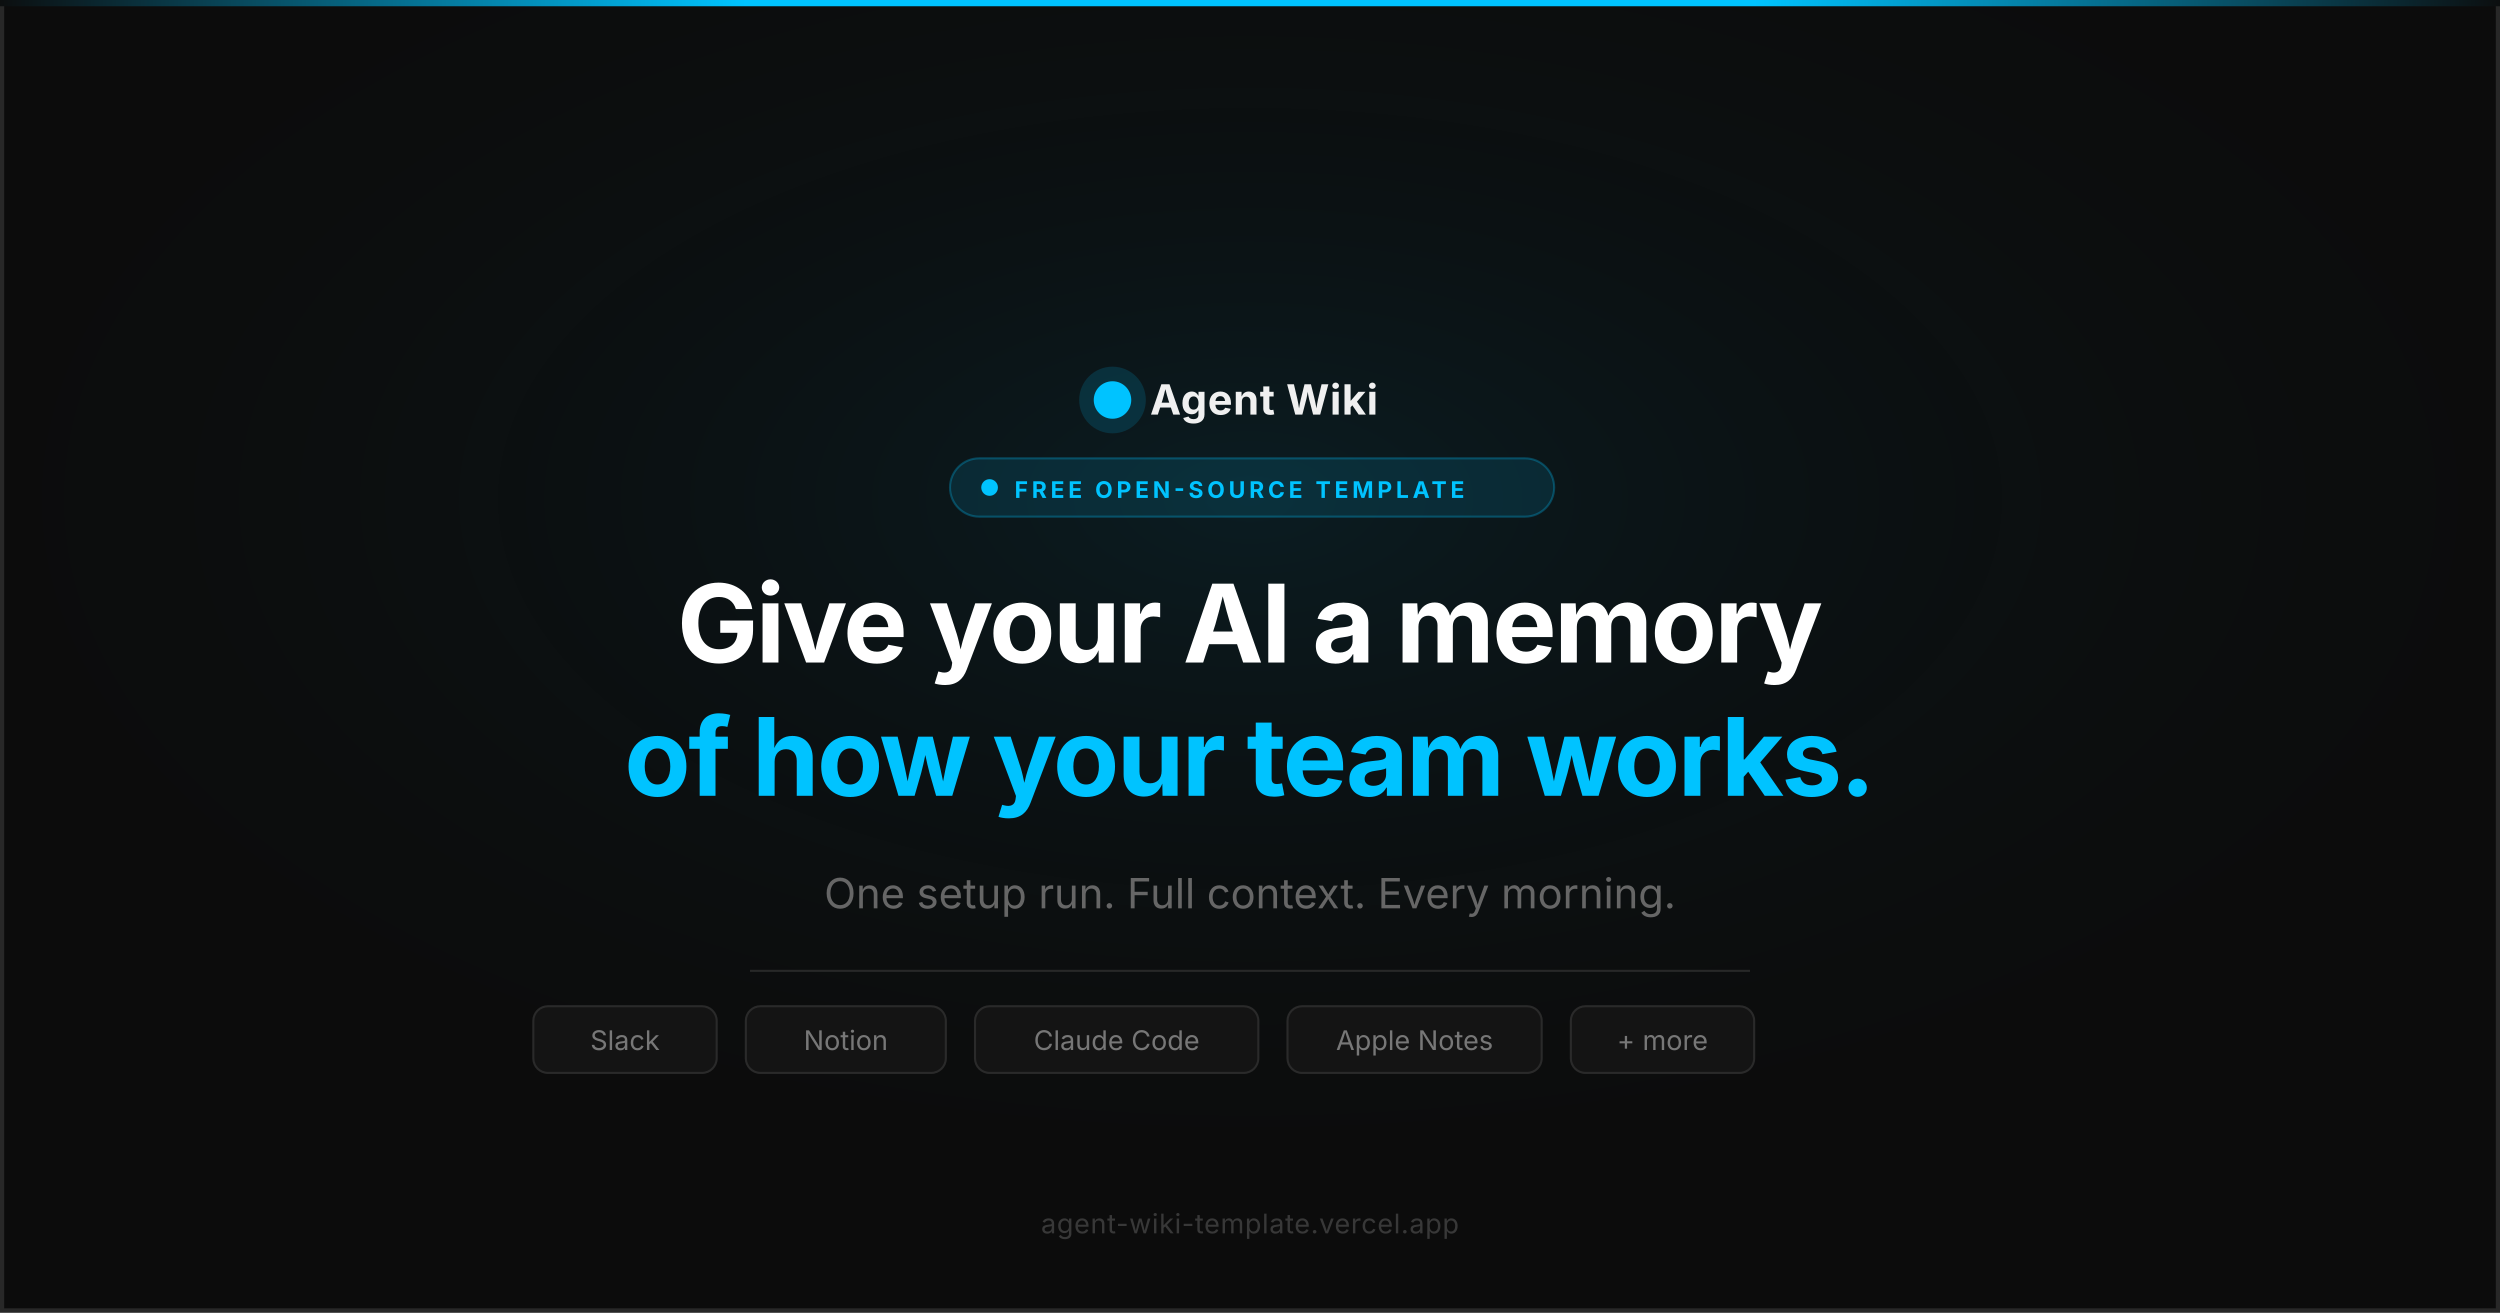
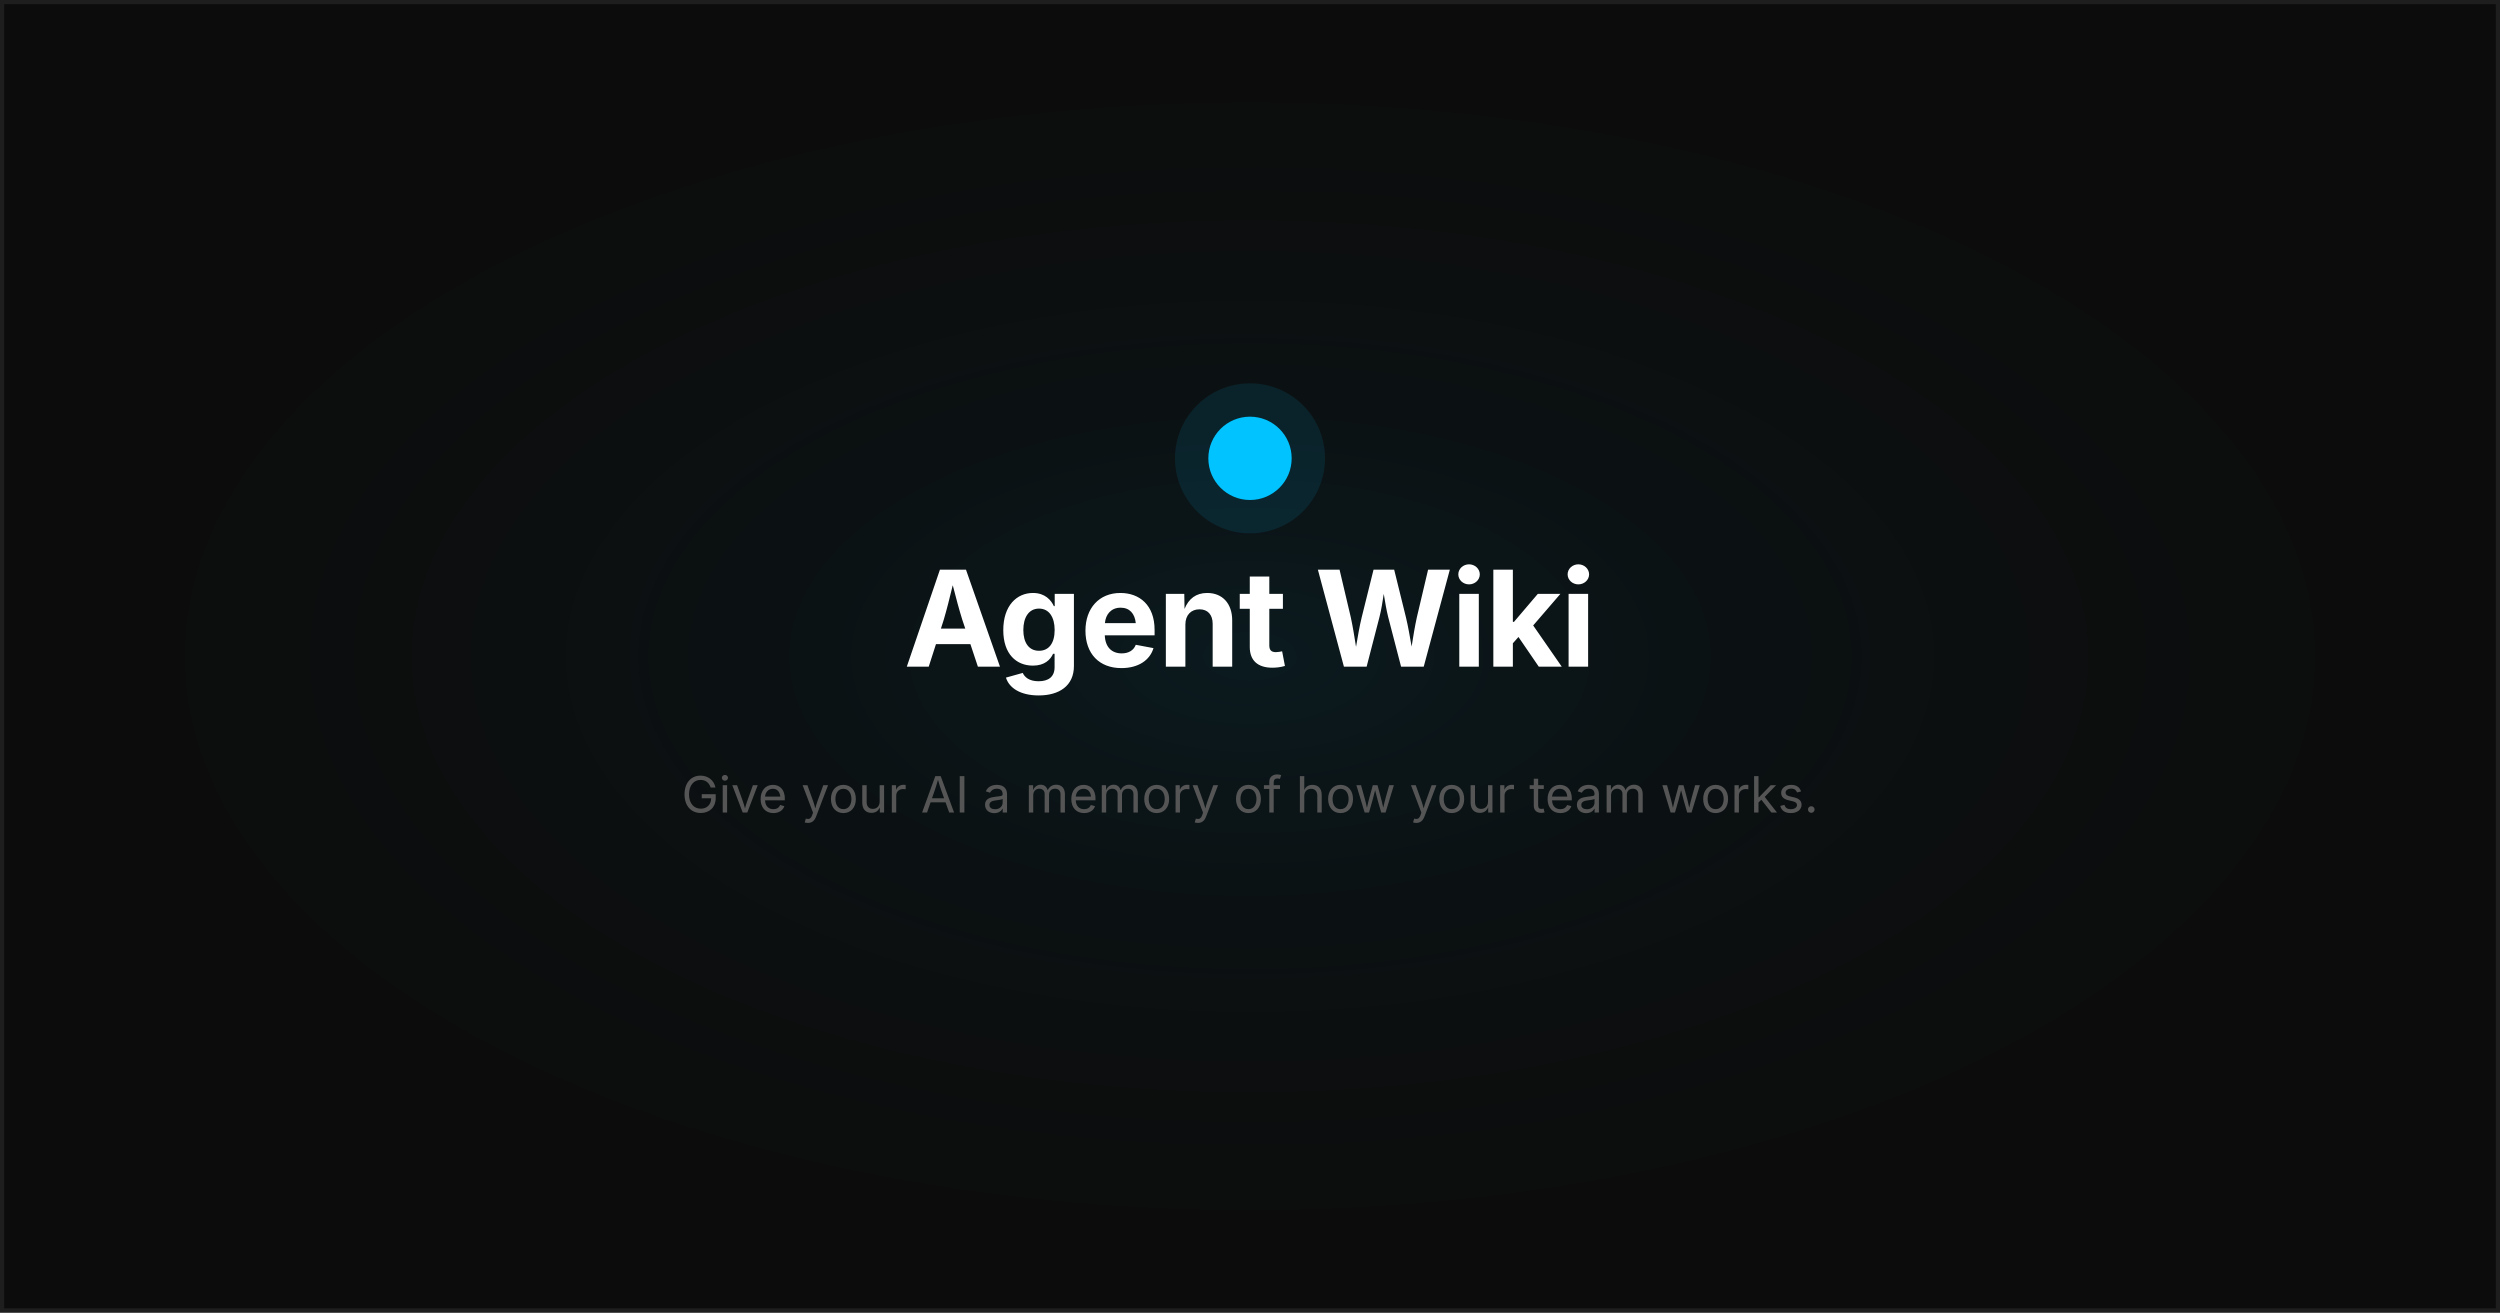
<svg xmlns="http://www.w3.org/2000/svg" viewBox="0 0 1200 630" width="1200" height="630">
  <defs>
-     <radialGradient id="glow" cx="50%" cy="38%" r="55%">
-       <stop offset="0%" stop-color="#00c3ff" stop-opacity="0.09" />
+     <radialGradient id="glow" cx="50%" cy="50%" r="50%">
+       <stop offset="0%" stop-color="#00c3ff" stop-opacity="0.08" />
      <stop offset="100%" stop-color="#0c0c0c" stop-opacity="0" />
    </radialGradient>
-     <linearGradient id="topbar" x1="0%" y1="0%" x2="100%" y2="0%">
-       <stop offset="0%" stop-color="#0c0c0c" />
-       <stop offset="30%" stop-color="#00c3ff" />
-       <stop offset="70%" stop-color="#00c3ff" />
-       <stop offset="100%" stop-color="#0c0c0c" />
-     </linearGradient>
  </defs>
  <rect width="1200" height="630" fill="#0c0c0c" />
  <rect width="1200" height="630" fill="url(#glow)" />
-   <rect x="1" y="1" width="1198" height="628" fill="none" stroke="#282828" stroke-width="2" />
-   <rect x="0" y="0" width="1200" height="3" fill="url(#topbar)" />
-   <circle cx="534" cy="192" r="9" fill="#00c3ff" />
-   <circle cx="534" cy="192" r="16" fill="#00c3ff" opacity="0.15" />
-   <text x="552" y="199" font-family="-apple-system,BlinkMacSystemFont,'Segoe UI',sans-serif" font-size="20" font-weight="700" fill="#f0f0f0" letter-spacing="0.3">Agent Wiki</text>
-   <rect x="456" y="220" width="290" height="28" rx="14" fill="rgba(0,195,255,0.12)" stroke="rgba(0,195,255,0.28)" stroke-width="1" />
-   <circle cx="475" cy="234" r="4" fill="#00c3ff" />
-   <text x="487" y="239" font-family="-apple-system,BlinkMacSystemFont,'Segoe UI',sans-serif" font-size="11" font-weight="700" fill="#00c3ff" letter-spacing="1.8">FREE OPEN-SOURCE TEMPLATE</text>
-   <text x="600" y="318" font-family="-apple-system,BlinkMacSystemFont,'Segoe UI',sans-serif" font-size="52" font-weight="700" fill="#ffffff" text-anchor="middle" letter-spacing="-1.2">Give your AI a memory</text>
-   <text x="600" y="382" font-family="-apple-system,BlinkMacSystemFont,'Segoe UI',sans-serif" font-size="52" font-weight="700" fill="#00c3ff" text-anchor="middle" letter-spacing="-1.2">of how your team works.</text>
-   <text x="600" y="436" font-family="-apple-system,BlinkMacSystemFont,'Segoe UI',sans-serif" font-size="20" fill="#666666" text-anchor="middle">One setup run. Full context. Every morning.</text>
-   <line x1="360" y1="466" x2="840" y2="466" stroke="#282828" stroke-width="1" />
-   <rect x="256" y="483" width="88" height="32" rx="7" fill="#141414" stroke="#2a2a2a" stroke-width="1" />
-   <text x="300" y="504" font-family="-apple-system,BlinkMacSystemFont,'Segoe UI',sans-serif" font-size="13" fill="#777" text-anchor="middle">Slack</text>
-   <rect x="358" y="483" width="96" height="32" rx="7" fill="#141414" stroke="#2a2a2a" stroke-width="1" />
-   <text x="406" y="504" font-family="-apple-system,BlinkMacSystemFont,'Segoe UI',sans-serif" font-size="13" fill="#777" text-anchor="middle">Notion</text>
-   <rect x="468" y="483" width="136" height="32" rx="7" fill="#141414" stroke="#2a2a2a" stroke-width="1" />
-   <text x="536" y="504" font-family="-apple-system,BlinkMacSystemFont,'Segoe UI',sans-serif" font-size="13" fill="#777" text-anchor="middle">Claude Code</text>
-   <rect x="618" y="483" width="122" height="32" rx="7" fill="#141414" stroke="#2a2a2a" stroke-width="1" />
-   <text x="679" y="504" font-family="-apple-system,BlinkMacSystemFont,'Segoe UI',sans-serif" font-size="13" fill="#777" text-anchor="middle">Apple Notes</text>
-   <rect x="754" y="483" width="88" height="32" rx="7" fill="#141414" stroke="#2a2a2a" stroke-width="1" />
-   <text x="798" y="504" font-family="-apple-system,BlinkMacSystemFont,'Segoe UI',sans-serif" font-size="13" fill="#777" text-anchor="middle">+ more</text>
-   <text x="600" y="592" font-family="-apple-system,BlinkMacSystemFont,'Segoe UI',sans-serif" font-size="13" fill="#383838" text-anchor="middle" letter-spacing="0.3">agent-wiki-template.vercel.app</text>
+   <rect x="1" y="1" width="1198" height="628" fill="none" stroke="#1e1e1e" stroke-width="2" />
+   <circle cx="600" cy="220" r="20" fill="#00c3ff" />
+   <circle cx="600" cy="220" r="36" fill="#00c3ff" opacity="0.10" />
+   <text x="600" y="320" font-family="-apple-system,BlinkMacSystemFont,'Segoe UI',sans-serif" font-size="64" font-weight="700" fill="#ffffff" text-anchor="middle" letter-spacing="-1">Agent Wiki</text>
+   <text x="600" y="390" font-family="-apple-system,BlinkMacSystemFont,'Segoe UI',sans-serif" font-size="24" font-weight="400" fill="#555555" text-anchor="middle">Give your AI a memory of how your team works.</text>
</svg>
